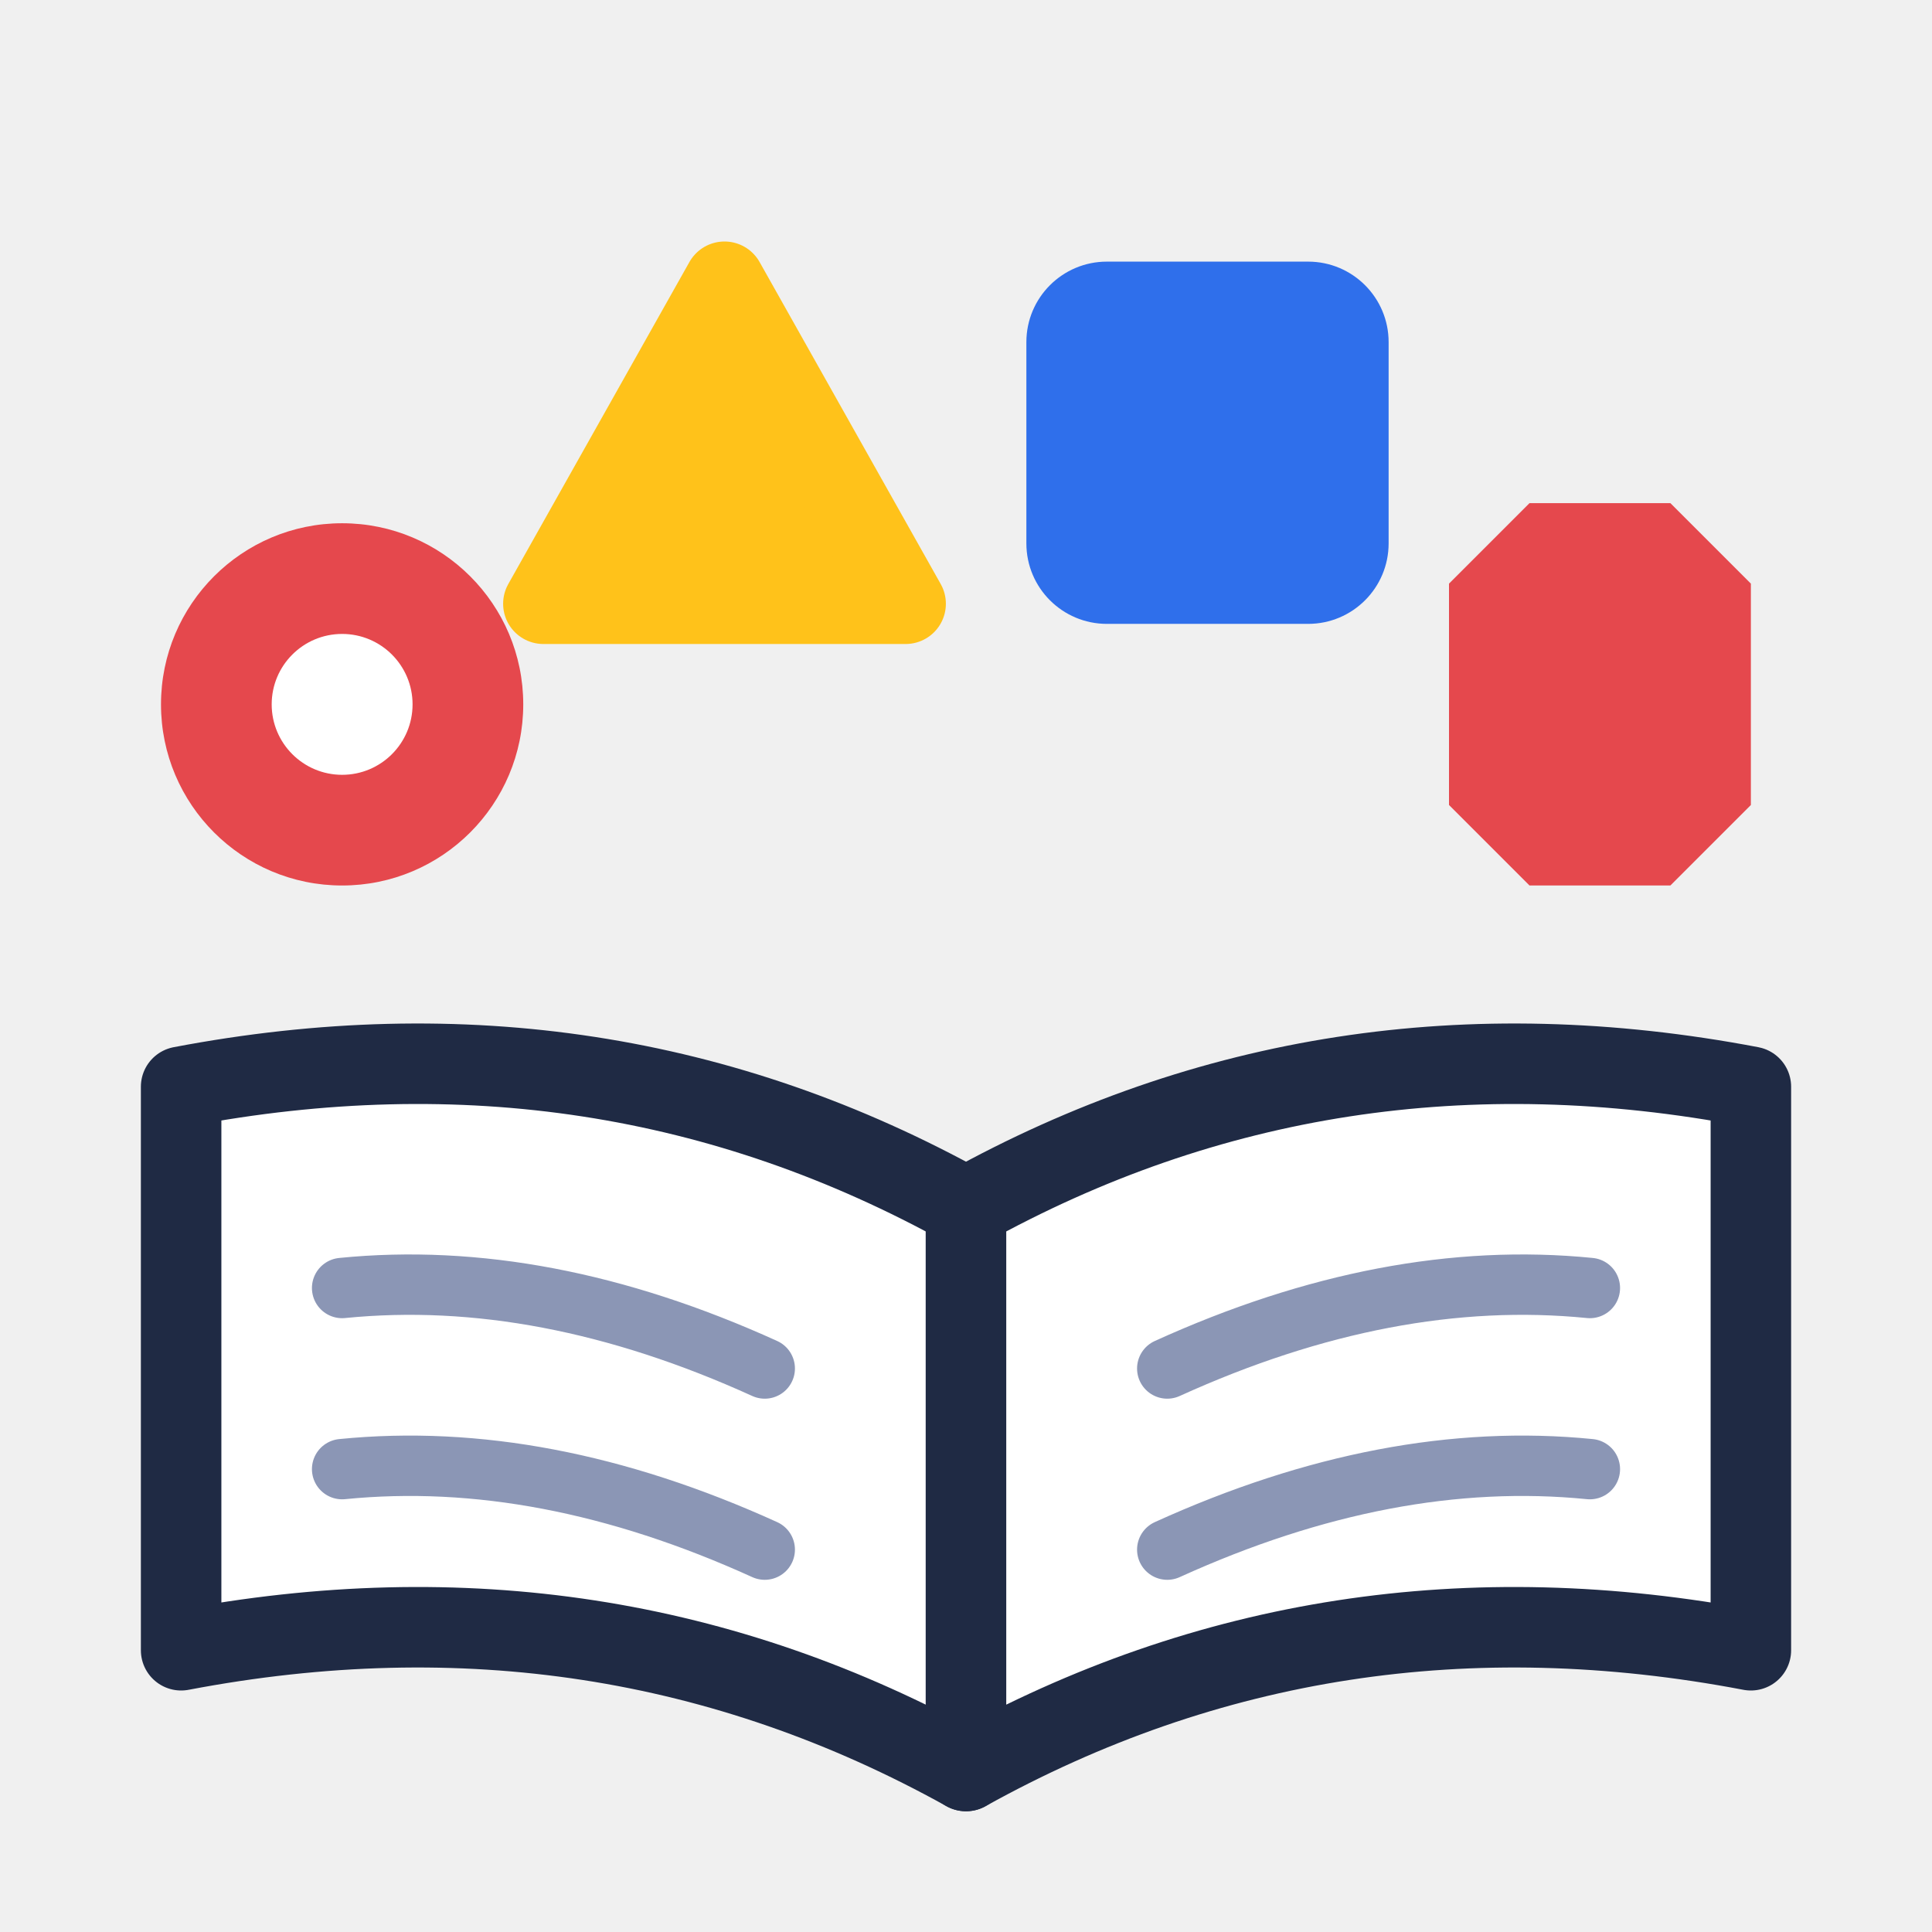
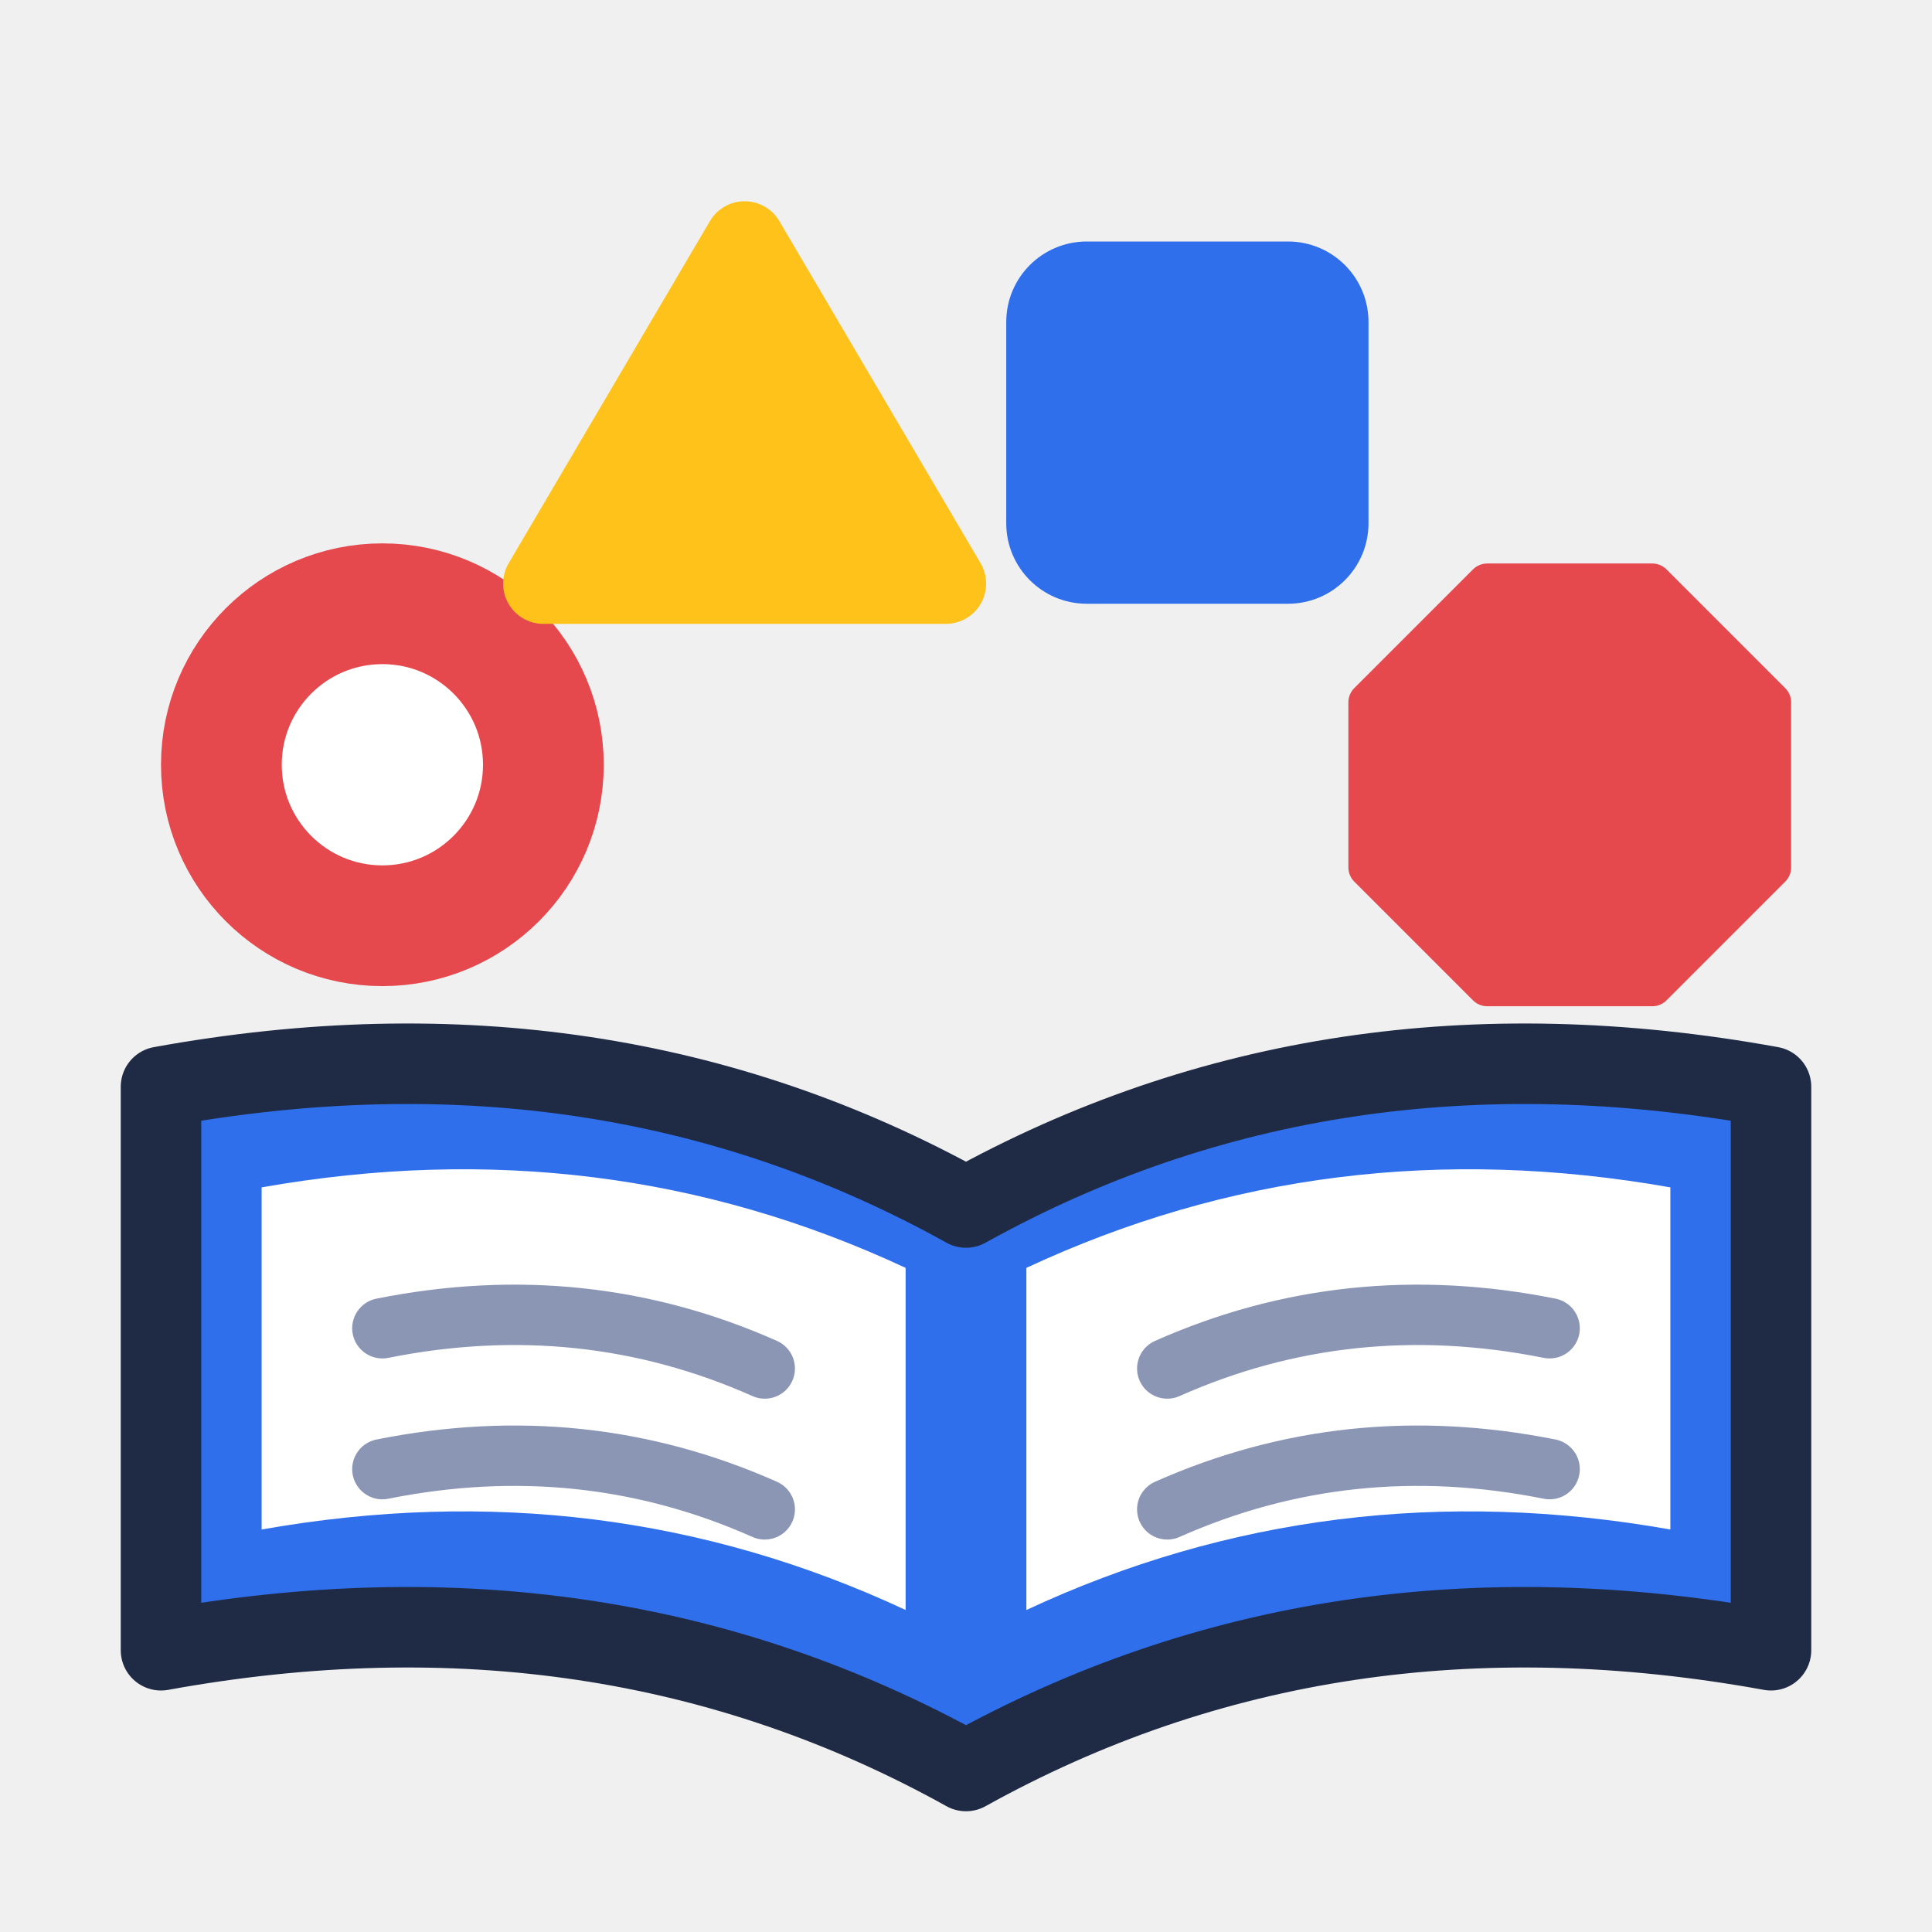
<svg xmlns="http://www.w3.org/2000/svg" viewBox="0 0 96 96">
-   <circle cx="17" cy="35" r="9" fill="#e5484d" />
-   <circle cx="17" cy="35" r="3.5" fill="#ffffff" />
-   <path d="M36 14L45 30H27Z" fill="#ffc21a" stroke="#ffc21a" stroke-width="4" stroke-linejoin="round" />
-   <rect x="51" y="13" width="18" height="18" rx="4" fill="#2f6feb" />
-   <polygon points="74,26 74,37 78,41 85,41 89,37 89,26 85,22 78,22" fill="#e5484d" transform="translate(-2 3)" />
-   <path d="M48 60Q30 50 9 54V82Q30 78 48 88Z" fill="#ffffff" stroke="#1f2a44" stroke-width="4" stroke-linejoin="round" />
-   <path d="M48 60Q66 50 87 54V82Q66 78 48 88Z" fill="#ffffff" stroke="#1f2a44" stroke-width="4" stroke-linejoin="round" />
-   <path d="M17 64Q27 63 38 68M17 73Q27 72 38 77M58 68Q69 63 79 64M58 77Q69 72 79 73" fill="none" stroke="#8b96b5" stroke-width="3" stroke-linecap="round" />
+   <circle cx="19" cy="38" r="8" fill="#ffffff" stroke="#e5484d" stroke-width="6" />
+   <path d="M37 12L47 29H27Z" fill="#ffc21a" stroke="#ffc21a" stroke-width="4" stroke-linejoin="round" />
+   <rect x="50" y="12" width="18" height="18" rx="4" fill="#2f6feb" />
+   <polygon points="73.9,29 82.1,29 88,34.9 88,43.1 82.1,49 73.9,49 68,43.1 68,34.9" fill="#e5484d" stroke="#e5484d" stroke-width="2" stroke-linejoin="round" />
+   <path d="M48 60Q30 50 8 54V82Q30 78 48 88Q66 78 88 82V54Q66 50 48 60Z" fill="#2f6feb" stroke="#1f2a44" stroke-width="4" stroke-linejoin="round" />
+   <path d="M45 63Q30 56 13 59V76Q30 73 45 80ZM51 63Q66 56 83 59V76Q66 73 51 80Z" fill="#ffffff" />
+   <path d="M19 66Q29 64 38 68M19 73Q29 71 38 75M58 68Q67 64 77 66M58 75Q67 71 77 73" fill="none" stroke="#8b96b5" stroke-width="3" stroke-linecap="round" />
</svg>
